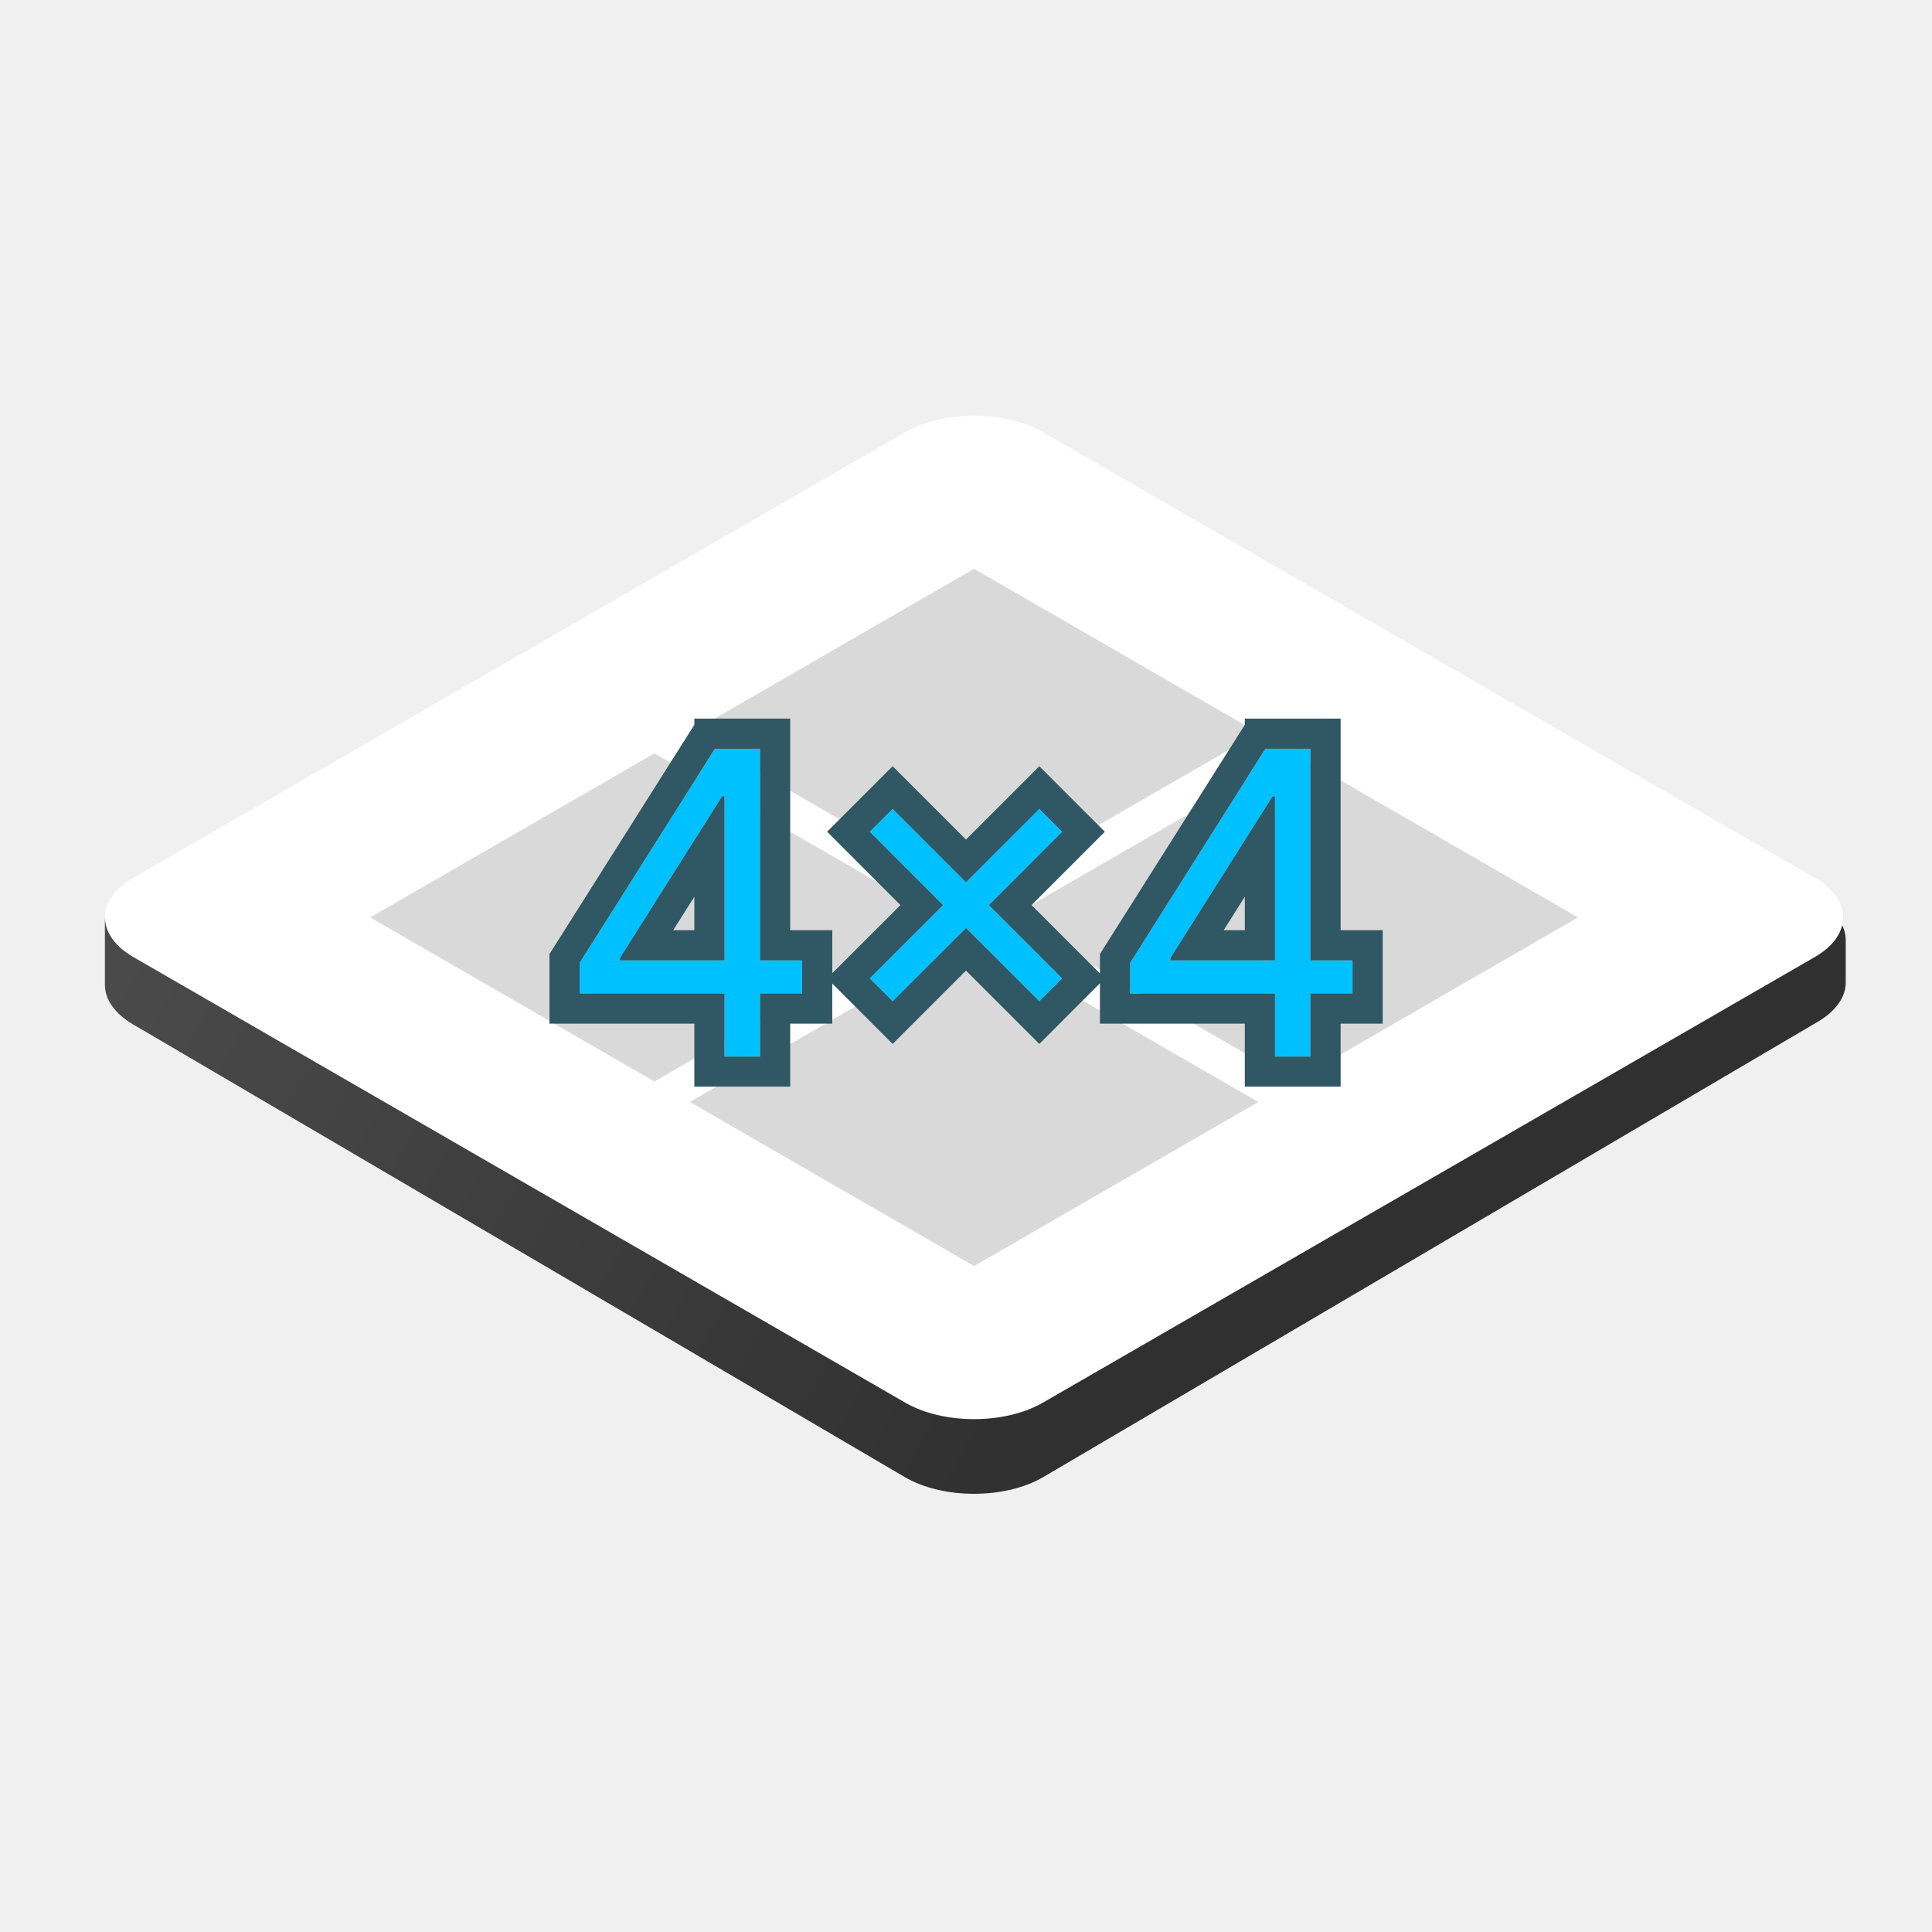
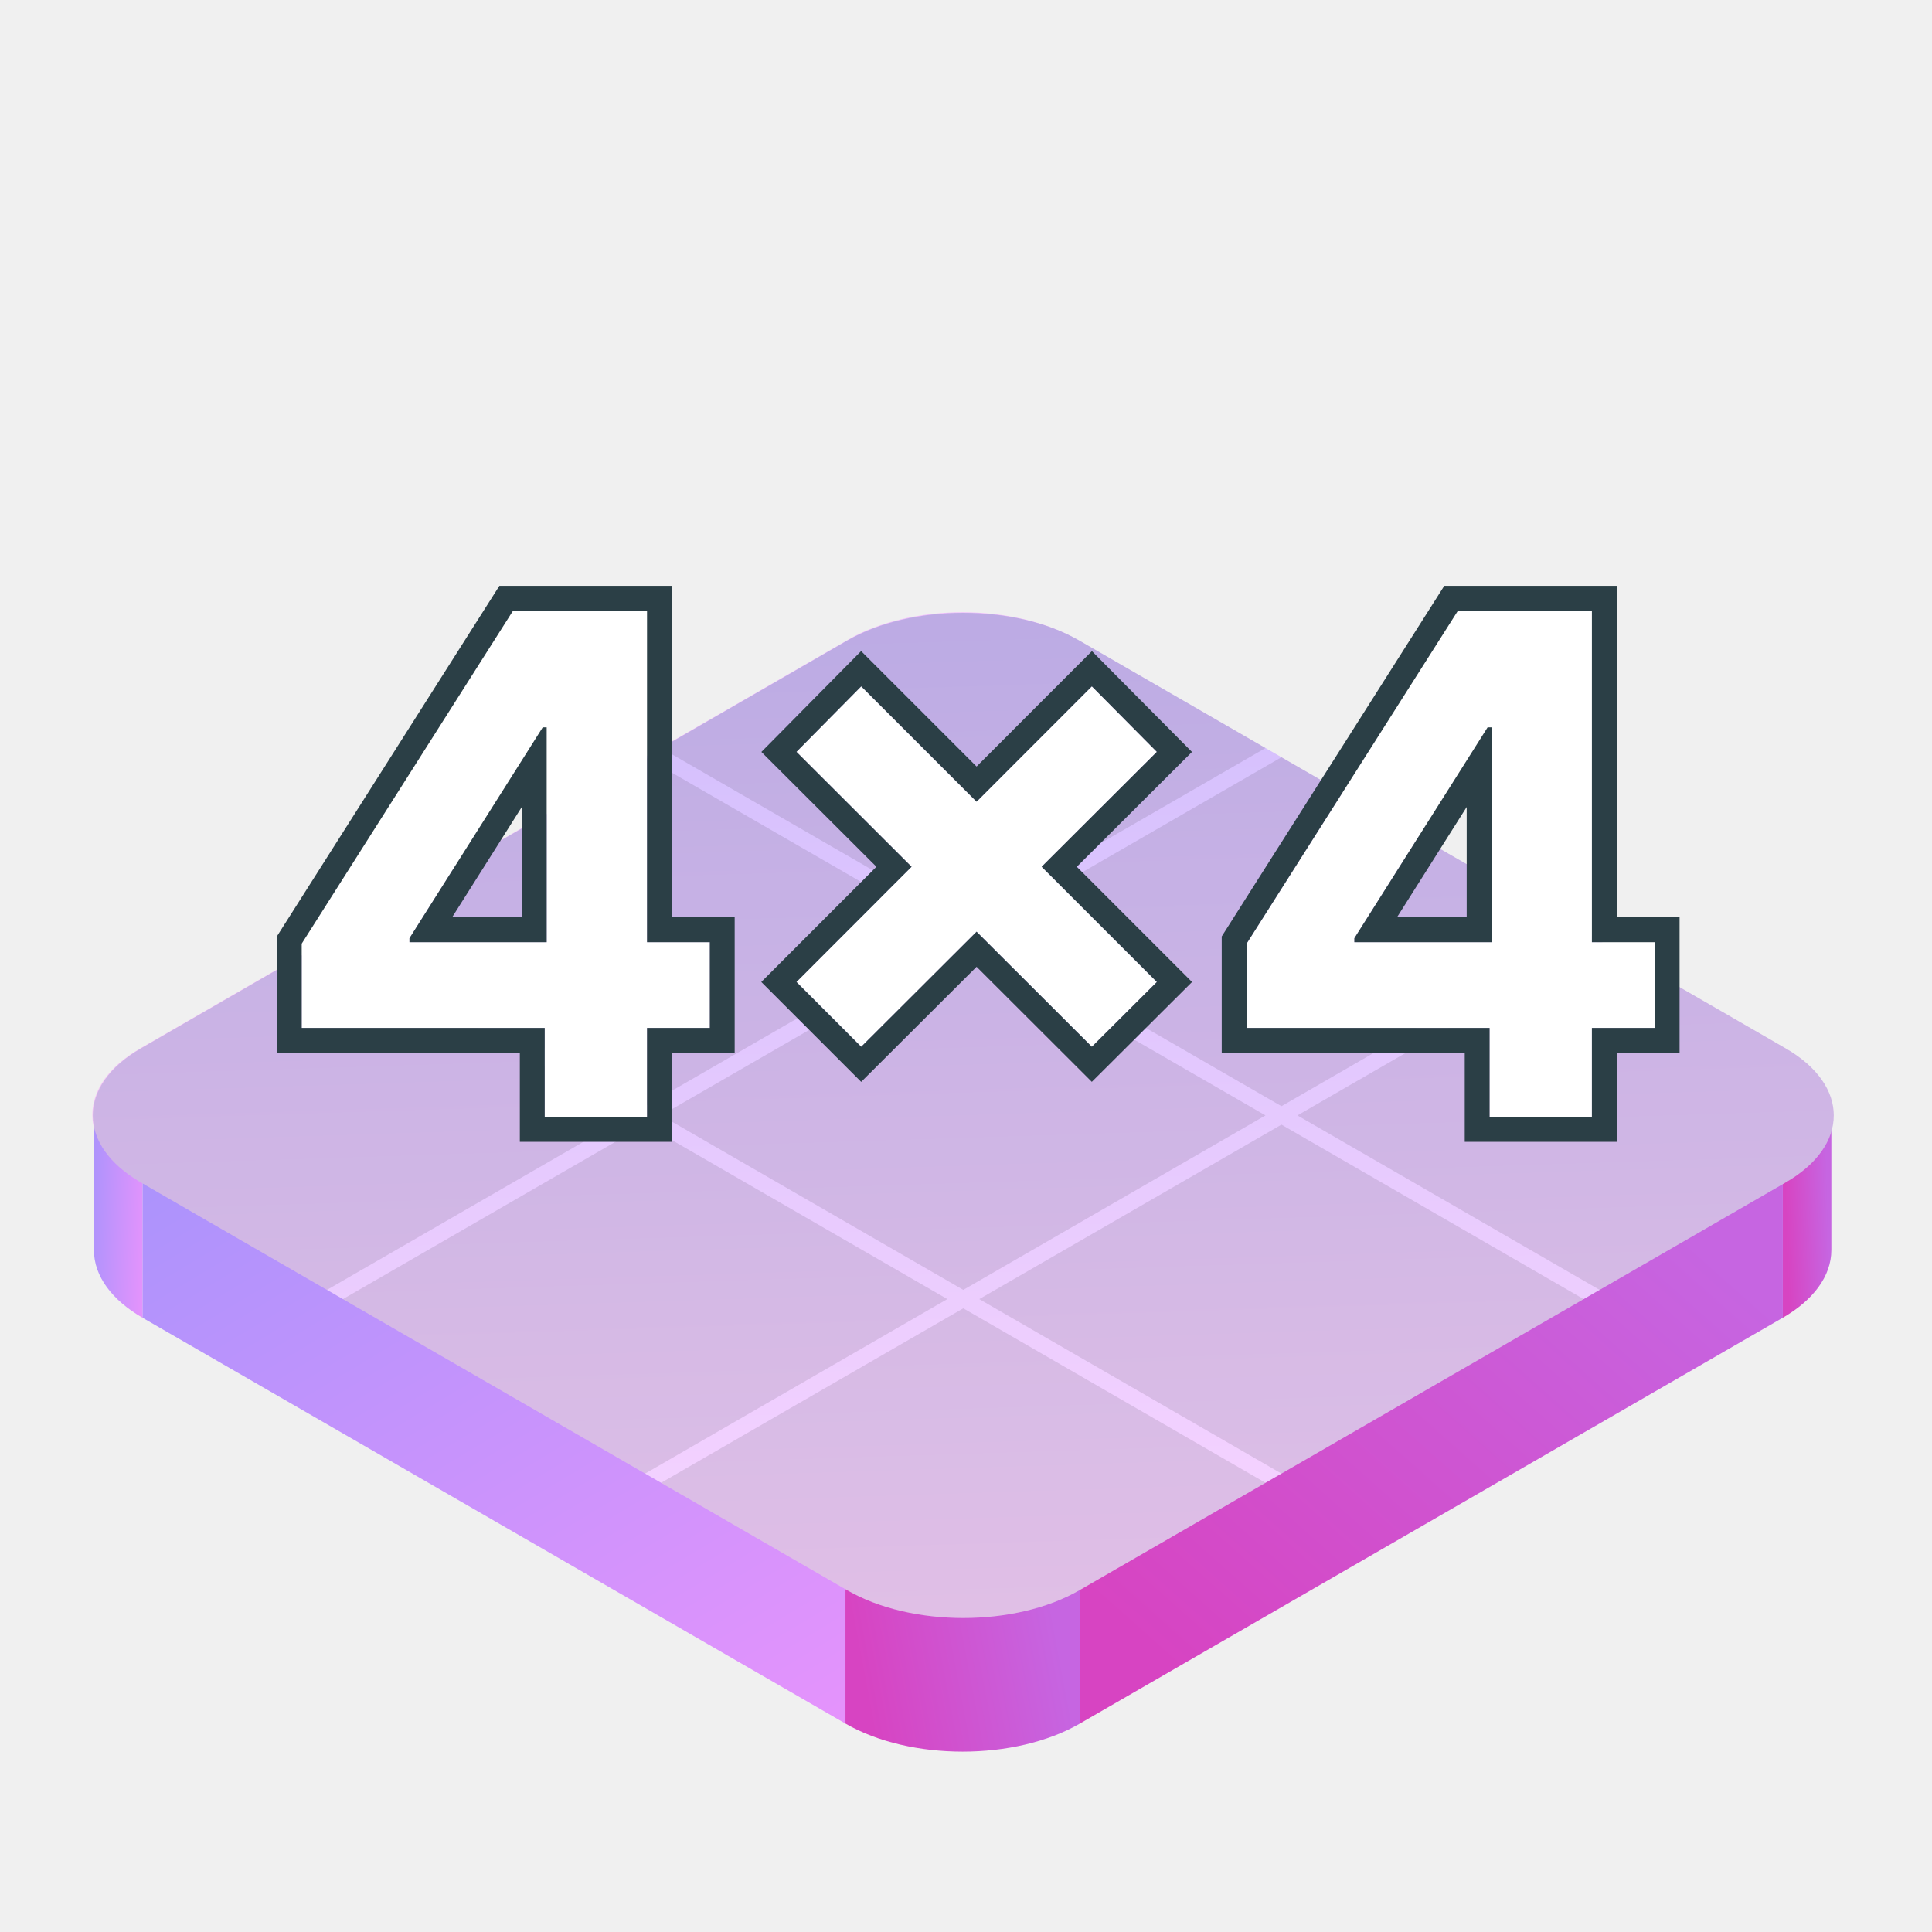
<svg xmlns="http://www.w3.org/2000/svg" width="64" height="64" viewBox="0 0 64 64" fill="none">
-   <path d="M4.401 33.93C3.808 33.582 3.475 33.114 3.475 32.626L3.475 30.502C3.475 29.957 3.89 29.439 4.609 29.086L30.135 16.544C31.358 15.943 33.161 15.954 34.361 16.57L60.061 29.753C60.749 30.106 61.142 30.612 61.142 31.143V32.544C61.142 33.031 60.811 33.499 60.219 33.846L34.563 48.928C33.302 49.669 31.233 49.67 29.97 48.929L4.401 33.93Z" fill="url(#paint0_linear_84_1403)" />
-   <rect width="34.783" height="34.783" rx="2.63" transform="matrix(0.866044 -0.499967 0.866044 0.499967 2.14404 30.3906)" fill="white" />
-   <rect width="10.87" height="10.87" transform="matrix(0.866044 -0.499967 0.866044 0.499967 12.2639 30.3906)" fill="#D9D9D9" />
-   <rect width="10.87" height="10.87" transform="matrix(0.866044 -0.499967 0.866044 0.499967 22.8542 24.2769)" fill="#D9D9D9" />
-   <rect width="10.87" height="10.87" transform="matrix(0.866044 -0.499967 0.866044 0.499967 22.8542 36.5044)" fill="#D9D9D9" />
-   <rect width="10.87" height="10.87" transform="matrix(0.866044 -0.499967 0.866044 0.499967 33.4446 30.3906)" fill="#D9D9D9" />
-   <mask id="path-7-outside-1_84_1403" maskUnits="userSpaceOnUse" x="18" y="23" width="28" height="13" fill="black">
-     <rect fill="white" x="18" y="23" width="28" height="13" />
-     <path d="M19.202 32.909V31.894L23.682 24.805H24.419V26.378H23.921L20.536 31.734V31.814H26.57V32.909H19.202ZM24.001 35V32.6V32.128V24.805H25.176V35H24.001ZM34.429 33.168L28.813 27.553L29.57 26.796L35.185 32.411L34.429 33.168ZM29.57 33.168L28.813 32.411L34.429 26.796L35.185 27.553L29.57 33.168ZM37.437 32.909V31.894L41.917 24.805H42.654V26.378H42.156L38.771 31.734V31.814H44.804V32.909H37.437ZM42.236 35V32.6V32.128V24.805H43.41V35H42.236Z" />
+   <rect width="35.855" height="35.855" rx="4.378" transform="matrix(0.866025 0.5 -0.866025 0.5 31.8887 19)" fill="url(#paint0_linear_2025_1324)" />
+   <rect width="26.891" height="4.482" transform="matrix(0.866025 0.5 0 1 4.71851 39.1685)" fill="url(#paint1_linear_2025_1324)" />
+   <rect width="26.891" height="4.482" transform="matrix(0.866025 -0.5 0 1 35.7698 52.6143)" fill="url(#paint2_linear_2025_1324)" />
+   <path d="M3.111 36.928C3.111 37.803 3.725 38.595 4.719 39.169V43.651C3.725 43.077 3.111 42.285 3.111 41.41V36.928Z" fill="url(#paint3_linear_2025_1324)" />
+   <path d="M28.007 52.614C30.151 53.852 33.626 53.852 35.77 52.614V57.096C33.626 58.334 30.151 58.334 28.007 57.096V52.614Z" fill="url(#paint4_linear_2025_1324)" />
+   <path d="M60.666 36.928C60.666 37.803 60.052 38.595 59.059 39.169V43.651C60.052 43.077 60.666 42.285 60.666 41.41V36.928Z" fill="url(#paint5_linear_2025_1324)" />
+   <g clip-path="url(#clip0_2025_1324)">
+     <rect width="35.899" height="35.899" rx="4.442" transform="matrix(0.866025 0.5 -0.866025 0.5 31.9104 19)" fill="url(#paint6_linear_2025_1324)" />
+     <rect width="11.559" height="11.559" transform="matrix(0.866025 0.5 -0.866025 0.5 31.9104 19)" fill="black" fill-opacity="0.1" />
+     <rect width="11.559" height="11.559" transform="matrix(0.866025 0.5 -0.866025 0.5 21.3711 25.085)" fill="black" fill-opacity="0.1" />
+     <rect width="11.559" height="11.559" transform="matrix(0.866025 0.5 -0.866025 0.5 21.3711 37.2549)" fill="black" fill-opacity="0.1" />
+     <rect width="11.559" height="11.559" transform="matrix(0.866025 0.5 -0.866025 0.5 42.45 25.085)" fill="black" fill-opacity="0.1" />
+     <rect width="11.559" height="11.559" transform="matrix(0.866025 0.5 -0.866025 0.5 42.45 37.2549)" fill="black" fill-opacity="0.1" />
+     <rect width="11.559" height="11.559" transform="matrix(0.866025 0.5 -0.866025 0.5 52.9893 31.1699)" fill="black" fill-opacity="0.1" />
+     <rect width="11.559" height="11.559" transform="matrix(0.866025 0.5 -0.866025 0.5 10.8315 31.1699)" fill="black" fill-opacity="0.1" />
+     <rect width="11.559" height="11.559" transform="matrix(0.866025 0.5 -0.866025 0.5 31.9104 43.3398)" fill="black" fill-opacity="0.1" />
+     <rect width="11.559" height="11.559" transform="matrix(0.866025 0.5 -0.866025 0.5 31.9104 31.1699)" fill="black" fill-opacity="0.1" />
+   </g>
+   <mask id="path-17-outside-1_2025_1324" maskUnits="userSpaceOnUse" x="9" y="19" width="47" height="19" fill="black">
+     <rect fill="white" x="9" y="19" width="47" height="19" />
+     <path d="M9.994 34.052V31.26L16.995 20.23H19.403V24.095H17.978L13.564 31.08V31.211H23.514V34.052H9.994ZM18.044 37V33.2L18.109 31.964V20.23H21.434V37H18.044ZM36.169 34.675L26.384 24.906L28.529 22.736L38.322 32.529L36.169 34.675ZM28.529 34.675L26.384 32.529L36.169 22.736L38.322 24.906L28.529 34.675ZM41.295 34.052V31.26L48.296 20.23H50.703V24.095H49.279L44.865 31.08V31.211H54.814V34.052H41.295ZM49.344 37V33.2L49.41 31.964V20.23H52.734V37H49.344Z" />
  </mask>
-   <path d="M19.202 32.909V31.894L23.682 24.805H24.419V26.378H23.921L20.536 31.734V31.814H26.57V32.909H19.202ZM24.001 35V32.6V32.128V24.805H25.176V35H24.001ZM34.429 33.168L28.813 27.553L29.57 26.796L35.185 32.411L34.429 33.168ZM29.57 33.168L28.813 32.411L34.429 26.796L35.185 27.553L29.57 33.168ZM37.437 32.909V31.894L41.917 24.805H42.654V26.378H42.156L38.771 31.734V31.814H44.804V32.909H37.437ZM42.236 35V32.6V32.128V24.805H43.41V35H42.236Z" fill="#00C1FF" />
-   <path d="M19.202 32.909H18.202V33.909H19.202V32.909ZM19.202 31.894L18.357 31.359L18.202 31.604V31.894H19.202ZM23.682 24.805V23.805H23.131L22.837 24.27L23.682 24.805ZM24.419 24.805H25.419V23.805H24.419V24.805ZM24.419 26.378V27.378H25.419V26.378H24.419ZM23.921 26.378V25.378H23.37L23.076 25.844L23.921 26.378ZM20.536 31.734L19.691 31.2L19.536 31.445V31.734H20.536ZM20.536 31.814H19.536V32.814H20.536V31.814ZM26.57 31.814H27.57V30.814H26.57V31.814ZM26.57 32.909V33.909H27.57V32.909H26.57ZM24.001 35H23.001V36H24.001V35ZM24.001 24.805V23.805H23.001V24.805H24.001ZM25.176 24.805H26.176V23.805H25.176V24.805ZM25.176 35V36H26.176V35H25.176ZM20.202 32.909V31.894H18.202V32.909H20.202ZM20.047 32.428L24.527 25.339L22.837 24.27L18.357 31.359L20.047 32.428ZM23.682 25.805H24.419V23.805H23.682V25.805ZM23.419 24.805V26.378H25.419V24.805H23.419ZM24.419 25.378H23.921V27.378H24.419V25.378ZM23.076 25.844L19.691 31.2L21.381 32.269L24.766 26.912L23.076 25.844ZM19.536 31.734V31.814H21.536V31.734H19.536ZM20.536 32.814H26.57V30.814H20.536V32.814ZM25.57 31.814V32.909H27.57V31.814H25.57ZM26.57 31.909H19.202V33.909H26.57V31.909ZM25.001 35V32.6H23.001V35H25.001ZM25.001 32.6V32.128H23.001V32.6H25.001ZM25.001 32.128V24.805H23.001V32.128H25.001ZM24.001 25.805H25.176V23.805H24.001V25.805ZM24.176 24.805V35H26.176V24.805H24.176ZM25.176 34H24.001V36H25.176V34ZM34.429 33.168L33.722 33.875L34.429 34.582L35.136 33.875L34.429 33.168ZM28.813 27.553L28.106 26.846L27.399 27.553L28.106 28.26L28.813 27.553ZM29.57 26.796L30.277 26.089L29.57 25.382L28.863 26.089L29.57 26.796ZM35.185 32.411L35.892 33.118L36.6 32.411L35.892 31.704L35.185 32.411ZM29.57 33.168L28.863 33.875L29.57 34.582L30.277 33.875L29.57 33.168ZM28.813 32.411L28.106 31.704L27.399 32.411L28.106 33.118L28.813 32.411ZM34.429 26.796L35.136 26.089L34.429 25.382L33.722 26.089L34.429 26.796ZM35.185 27.553L35.892 28.26L36.6 27.553L35.892 26.846L35.185 27.553ZM35.136 32.461L29.52 26.846L28.106 28.26L33.722 33.875L35.136 32.461ZM29.52 28.26L30.277 27.503L28.863 26.089L28.106 26.846L29.52 28.26ZM28.863 27.503L34.478 33.118L35.892 31.704L30.277 26.089L28.863 27.503ZM34.478 31.704L33.722 32.461L35.136 33.875L35.892 33.118L34.478 31.704ZM30.277 32.461L29.52 31.704L28.106 33.118L28.863 33.875L30.277 32.461ZM29.52 33.118L35.136 27.503L33.722 26.089L28.106 31.704L29.52 33.118ZM33.722 27.503L34.478 28.26L35.892 26.846L35.136 26.089L33.722 27.503ZM34.478 26.846L28.863 32.461L30.277 33.875L35.892 28.26L34.478 26.846ZM37.437 32.909H36.437V33.909H37.437V32.909ZM37.437 31.894L36.591 31.359L36.437 31.604V31.894H37.437ZM41.917 24.805V23.805H41.366L41.072 24.27L41.917 24.805ZM42.654 24.805H43.654V23.805H42.654V24.805ZM42.654 26.378V27.378H43.654V26.378H42.654ZM42.156 26.378V25.378H41.605L41.311 25.844L42.156 26.378ZM38.771 31.734L37.926 31.2L37.771 31.445V31.734H38.771ZM38.771 31.814H37.771V32.814H38.771V31.814ZM44.804 31.814H45.804V30.814H44.804V31.814ZM44.804 32.909V33.909H45.804V32.909H44.804ZM42.236 35H41.236V36H42.236V35ZM42.236 24.805V23.805H41.236V24.805H42.236ZM43.41 24.805H44.41V23.805H43.41V24.805ZM43.41 35V36H44.41V35H43.41ZM38.437 32.909V31.894H36.437V32.909H38.437ZM38.282 32.428L42.762 25.339L41.072 24.27L36.591 31.359L38.282 32.428ZM41.917 25.805H42.654V23.805H41.917V25.805ZM41.654 24.805V26.378H43.654V24.805H41.654ZM42.654 25.378H42.156V27.378H42.654V25.378ZM41.311 25.844L37.926 31.2L39.616 32.269L43.001 26.912L41.311 25.844ZM37.771 31.734V31.814H39.771V31.734H37.771ZM38.771 32.814H44.804V30.814H38.771V32.814ZM43.804 31.814V32.909H45.804V31.814H43.804ZM44.804 31.909H37.437V33.909H44.804V31.909ZM43.236 35V32.6H41.236V35H43.236ZM43.236 32.6V32.128H41.236V32.6H43.236ZM43.236 32.128V24.805H41.236V32.128H43.236ZM42.236 25.805H43.41V23.805H42.236V25.805ZM42.41 24.805V35H44.41V24.805H42.41ZM43.41 34H42.236V36H43.41V34Z" fill="#2F5764" mask="url(#path-7-outside-1_84_1403)" />
+   <path d="M9.994 34.052V31.26L16.995 20.23H19.403V24.095H17.978L13.564 31.08V31.211H23.514V34.052H9.994ZM18.044 37V33.2L18.109 31.964V20.23H21.434V37H18.044ZM36.169 34.675L26.384 24.906L28.529 22.736L38.322 32.529L36.169 34.675ZM28.529 34.675L26.384 32.529L36.169 22.736L38.322 24.906L28.529 34.675ZM41.295 34.052V31.26L48.296 20.23H50.703V24.095H49.279L44.865 31.08V31.211H54.814V34.052H41.295ZM49.344 37V33.2L49.41 31.964V20.23H52.734V37H49.344Z" fill="white" />
+   <path d="M9.994 34.052H9.171V34.876H9.994V34.052ZM9.994 31.26L9.299 30.819L9.171 31.021V31.26H9.994ZM16.995 20.23V19.406H16.543L16.3 19.789L16.995 20.23ZM19.403 20.23H20.226V19.406H19.403V20.23ZM19.403 24.095V24.918H20.226V24.095H19.403ZM17.978 24.095V23.271H17.524L17.282 23.655L17.978 24.095ZM13.564 31.08L12.868 30.64L12.741 30.841V31.08H13.564ZM13.564 31.211H12.741V32.034H13.564V31.211ZM23.514 31.211H24.337V30.387H23.514V31.211ZM23.514 34.052V34.876H24.337V34.052H23.514ZM18.044 37H17.22V37.824H18.044V37ZM18.044 33.2L17.221 33.157L17.22 33.179V33.2H18.044ZM18.109 31.964L18.931 32.008L18.933 31.986V31.964H18.109ZM18.109 20.23V19.406H17.285V20.23H18.109ZM21.434 20.23H22.257V19.406H21.434V20.23ZM21.434 37V37.824H22.257V37H21.434ZM9.994 34.052H10.818V31.26H9.994H9.171V34.052H9.994ZM9.994 31.26L10.69 31.701L17.691 20.671L16.995 20.23L16.3 19.789L9.299 30.819L9.994 31.26ZM16.995 20.23V21.053H19.403V20.23V19.406H16.995V20.23ZM19.403 20.23H18.579V24.095H19.403H20.226V20.23H19.403ZM19.403 24.095V23.271H17.978V24.095V24.918H19.403V24.095ZM17.978 24.095L17.282 23.655L12.868 30.64L13.564 31.08L14.261 31.52L18.674 24.535L17.978 24.095ZM13.564 31.08H12.741V31.211H13.564H14.388V31.08H13.564ZM13.564 31.211V32.034H23.514V31.211V30.387H13.564V31.211ZM23.514 31.211H22.69V34.052H23.514H24.337V31.211H23.514ZM23.514 34.052V33.229H9.994V34.052V34.876H23.514V34.052ZM18.044 37H18.867V33.2H18.044H17.22V37H18.044ZM18.044 33.2L18.866 33.244L18.931 32.008L18.109 31.964L17.287 31.921L17.221 33.157L18.044 33.2ZM18.109 31.964H18.933V20.23H18.109H17.285V31.964H18.109ZM18.109 20.23V21.053H21.434V20.23V19.406H18.109V20.23ZM21.434 20.23H20.61V37H21.434H22.257V20.23H21.434ZM21.434 37V36.176H18.044V37V37.824H21.434V37ZM36.169 34.675L35.587 35.257L36.168 35.837L36.75 35.258L36.169 34.675ZM26.384 24.906L25.798 24.327L25.222 24.909L25.802 25.488L26.384 24.906ZM28.529 22.736L29.111 22.153L28.526 21.568L27.943 22.157L28.529 22.736ZM38.322 32.529L38.904 33.112L39.488 32.53L38.905 31.947L38.322 32.529ZM28.529 34.675L27.947 35.257L28.528 35.838L29.11 35.258L28.529 34.675ZM26.384 32.529L25.801 31.947L25.219 32.529L25.801 33.111L26.384 32.529ZM36.169 22.736L36.753 22.155L36.171 21.569L35.586 22.154L36.169 22.736ZM38.322 24.906L38.904 25.489L39.486 24.909L38.907 24.326L38.322 24.906ZM36.169 34.675L36.751 34.092L26.965 24.323L26.384 24.906L25.802 25.488L35.587 35.257L36.169 34.675ZM26.384 24.906L26.969 25.485L29.114 23.315L28.529 22.736L27.943 22.157L25.798 24.327L26.384 24.906ZM28.529 22.736L27.947 23.318L37.74 33.111L38.322 32.529L38.905 31.947L29.111 22.153L28.529 22.736ZM38.322 32.529L37.741 31.946L35.588 34.091L36.169 34.675L36.75 35.258L38.904 33.112L38.322 32.529ZM28.529 34.675L29.111 34.092L26.966 31.947L26.384 32.529L25.801 33.111L27.947 35.257L28.529 34.675ZM26.384 32.529L26.966 33.111L36.751 23.318L36.169 22.736L35.586 22.154L25.801 31.947L26.384 32.529ZM36.169 22.736L35.584 23.316L37.738 25.486L38.322 24.906L38.907 24.326L36.753 22.155L36.169 22.736ZM38.322 24.906L37.741 24.323L27.947 34.091L28.529 34.675L29.11 35.258L38.904 25.489L38.322 24.906ZM41.295 34.052H40.471V34.876H41.295V34.052ZM41.295 31.26L40.599 30.819L40.471 31.021V31.26H41.295ZM48.296 20.23V19.406H47.843L47.601 19.789L48.296 20.23ZM50.703 20.23H51.527V19.406H50.703V20.23ZM50.703 24.095V24.918H51.527V24.095H50.703ZM49.279 24.095V23.271H48.825L48.582 23.655L49.279 24.095ZM44.865 31.08L44.169 30.64L44.041 30.841V31.08H44.865ZM44.865 31.211H44.041V32.034H44.865V31.211ZM54.814 31.211H55.638V30.387H54.814V31.211ZM54.814 34.052V34.876H55.638V34.052H54.814ZM49.344 37H48.521V37.824H49.344V37ZM49.344 33.2L48.522 33.157L48.521 33.179V33.2H49.344ZM49.41 31.964L50.232 32.008L50.233 31.986V31.964H49.41ZM49.41 20.23V19.406H48.586V20.23H49.41ZM52.734 20.23H53.558V19.406H52.734V20.23ZM52.734 37V37.824H53.558V37H52.734ZM41.295 34.052H42.118V31.26H41.295H40.471V34.052H41.295ZM41.295 31.26L41.99 31.701L48.991 20.671L48.296 20.23L47.601 19.789L40.599 30.819L41.295 31.26ZM48.296 20.23V21.053H50.703V20.23V19.406H48.296V20.23ZM50.703 20.23H49.88V24.095H50.703H51.527V20.23H50.703ZM50.703 24.095V23.271H49.279V24.095V24.918H50.703V24.095ZM49.279 24.095L48.582 23.655L44.169 30.64L44.865 31.08L45.561 31.52L49.975 24.535L49.279 24.095ZM44.865 31.08H44.041V31.211H44.865H45.688V31.08H44.865ZM44.865 31.211V32.034H54.814V31.211V30.387H44.865V31.211ZM54.814 31.211H53.99V34.052H54.814H55.638V31.211H54.814ZM54.814 34.052V33.229H41.295V34.052V34.876H54.814V34.052ZM49.344 37H50.168V33.2H49.344H48.521V37H49.344ZM49.344 33.2L50.166 33.244L50.232 32.008L49.41 31.964L48.587 31.921L48.522 33.157L49.344 33.2ZM49.41 31.964H50.233V20.23H49.41H48.586V31.964H49.41ZM49.41 20.23V21.053H52.734V20.23V19.406H49.41V20.23ZM52.734 20.23H51.911V37H52.734H53.558V20.23H52.734ZM52.734 37V36.176H49.344V37V37.824H52.734V37Z" fill="#2B3F46" mask="url(#path-17-outside-1_2025_1324)" />
  <defs>
-     <linearGradient id="paint0_linear_84_1403" x1="3.725" y1="32.305" x2="33.515" y2="49.198" gradientUnits="userSpaceOnUse">
-       <stop stop-color="#4A4A4A" />
-       <stop offset="1" stop-color="#303030" />
+     <linearGradient id="paint0_linear_2025_1324" x1="35.841" y1="35.864" x2="-1.882" y2="2.084" gradientUnits="userSpaceOnUse">
+       <stop stop-color="#FFD5EF" />
+       <stop offset="1" stop-color="#EFBDFD" />
    </linearGradient>
+     <linearGradient id="paint1_linear_2025_1324" x1="0" y1="0" x2="15.963" y2="15.637" gradientUnits="userSpaceOnUse">
+       <stop stop-color="#AC93FC" />
+       <stop offset="1" stop-color="#E593FC" />
+     </linearGradient>
+     <linearGradient id="paint2_linear_2025_1324" x1="-8.23702e-06" y1="-0.004" x2="14.416" y2="-11.351" gradientUnits="userSpaceOnUse">
+       <stop stop-color="#D744C2" />
+       <stop offset="1" stop-color="#C665E1" />
+     </linearGradient>
+     <linearGradient id="paint3_linear_2025_1324" x1="3.111" y1="36.928" x2="4.978" y2="37.001" gradientUnits="userSpaceOnUse">
+       <stop stop-color="#AC93FC" />
+       <stop offset="1" stop-color="#E593FC" />
+     </linearGradient>
+     <linearGradient id="paint4_linear_2025_1324" x1="28.007" y1="52.609" x2="34.516" y2="51.384" gradientUnits="userSpaceOnUse">
+       <stop stop-color="#D744C2" />
+       <stop offset="1" stop-color="#C665E1" />
+     </linearGradient>
+     <linearGradient id="paint5_linear_2025_1324" x1="59.059" y1="36.922" x2="60.453" y2="36.878" gradientUnits="userSpaceOnUse">
+       <stop stop-color="#D744C2" />
+       <stop offset="1" stop-color="#C665E1" />
+     </linearGradient>
+     <linearGradient id="paint6_linear_2025_1324" x1="35.885" y1="35.908" x2="-1.884" y2="2.087" gradientUnits="userSpaceOnUse">
+       <stop stop-color="#FAD5FF" />
+       <stop offset="1" stop-color="#CFBDFD" />
+     </linearGradient>
+     <clipPath id="clip0_2025_1324">
+       <rect width="35.899" height="35.899" rx="4.442" transform="matrix(0.866025 0.5 -0.866025 0.5 31.9104 19)" fill="white" />
+     </clipPath>
  </defs>
</svg>
